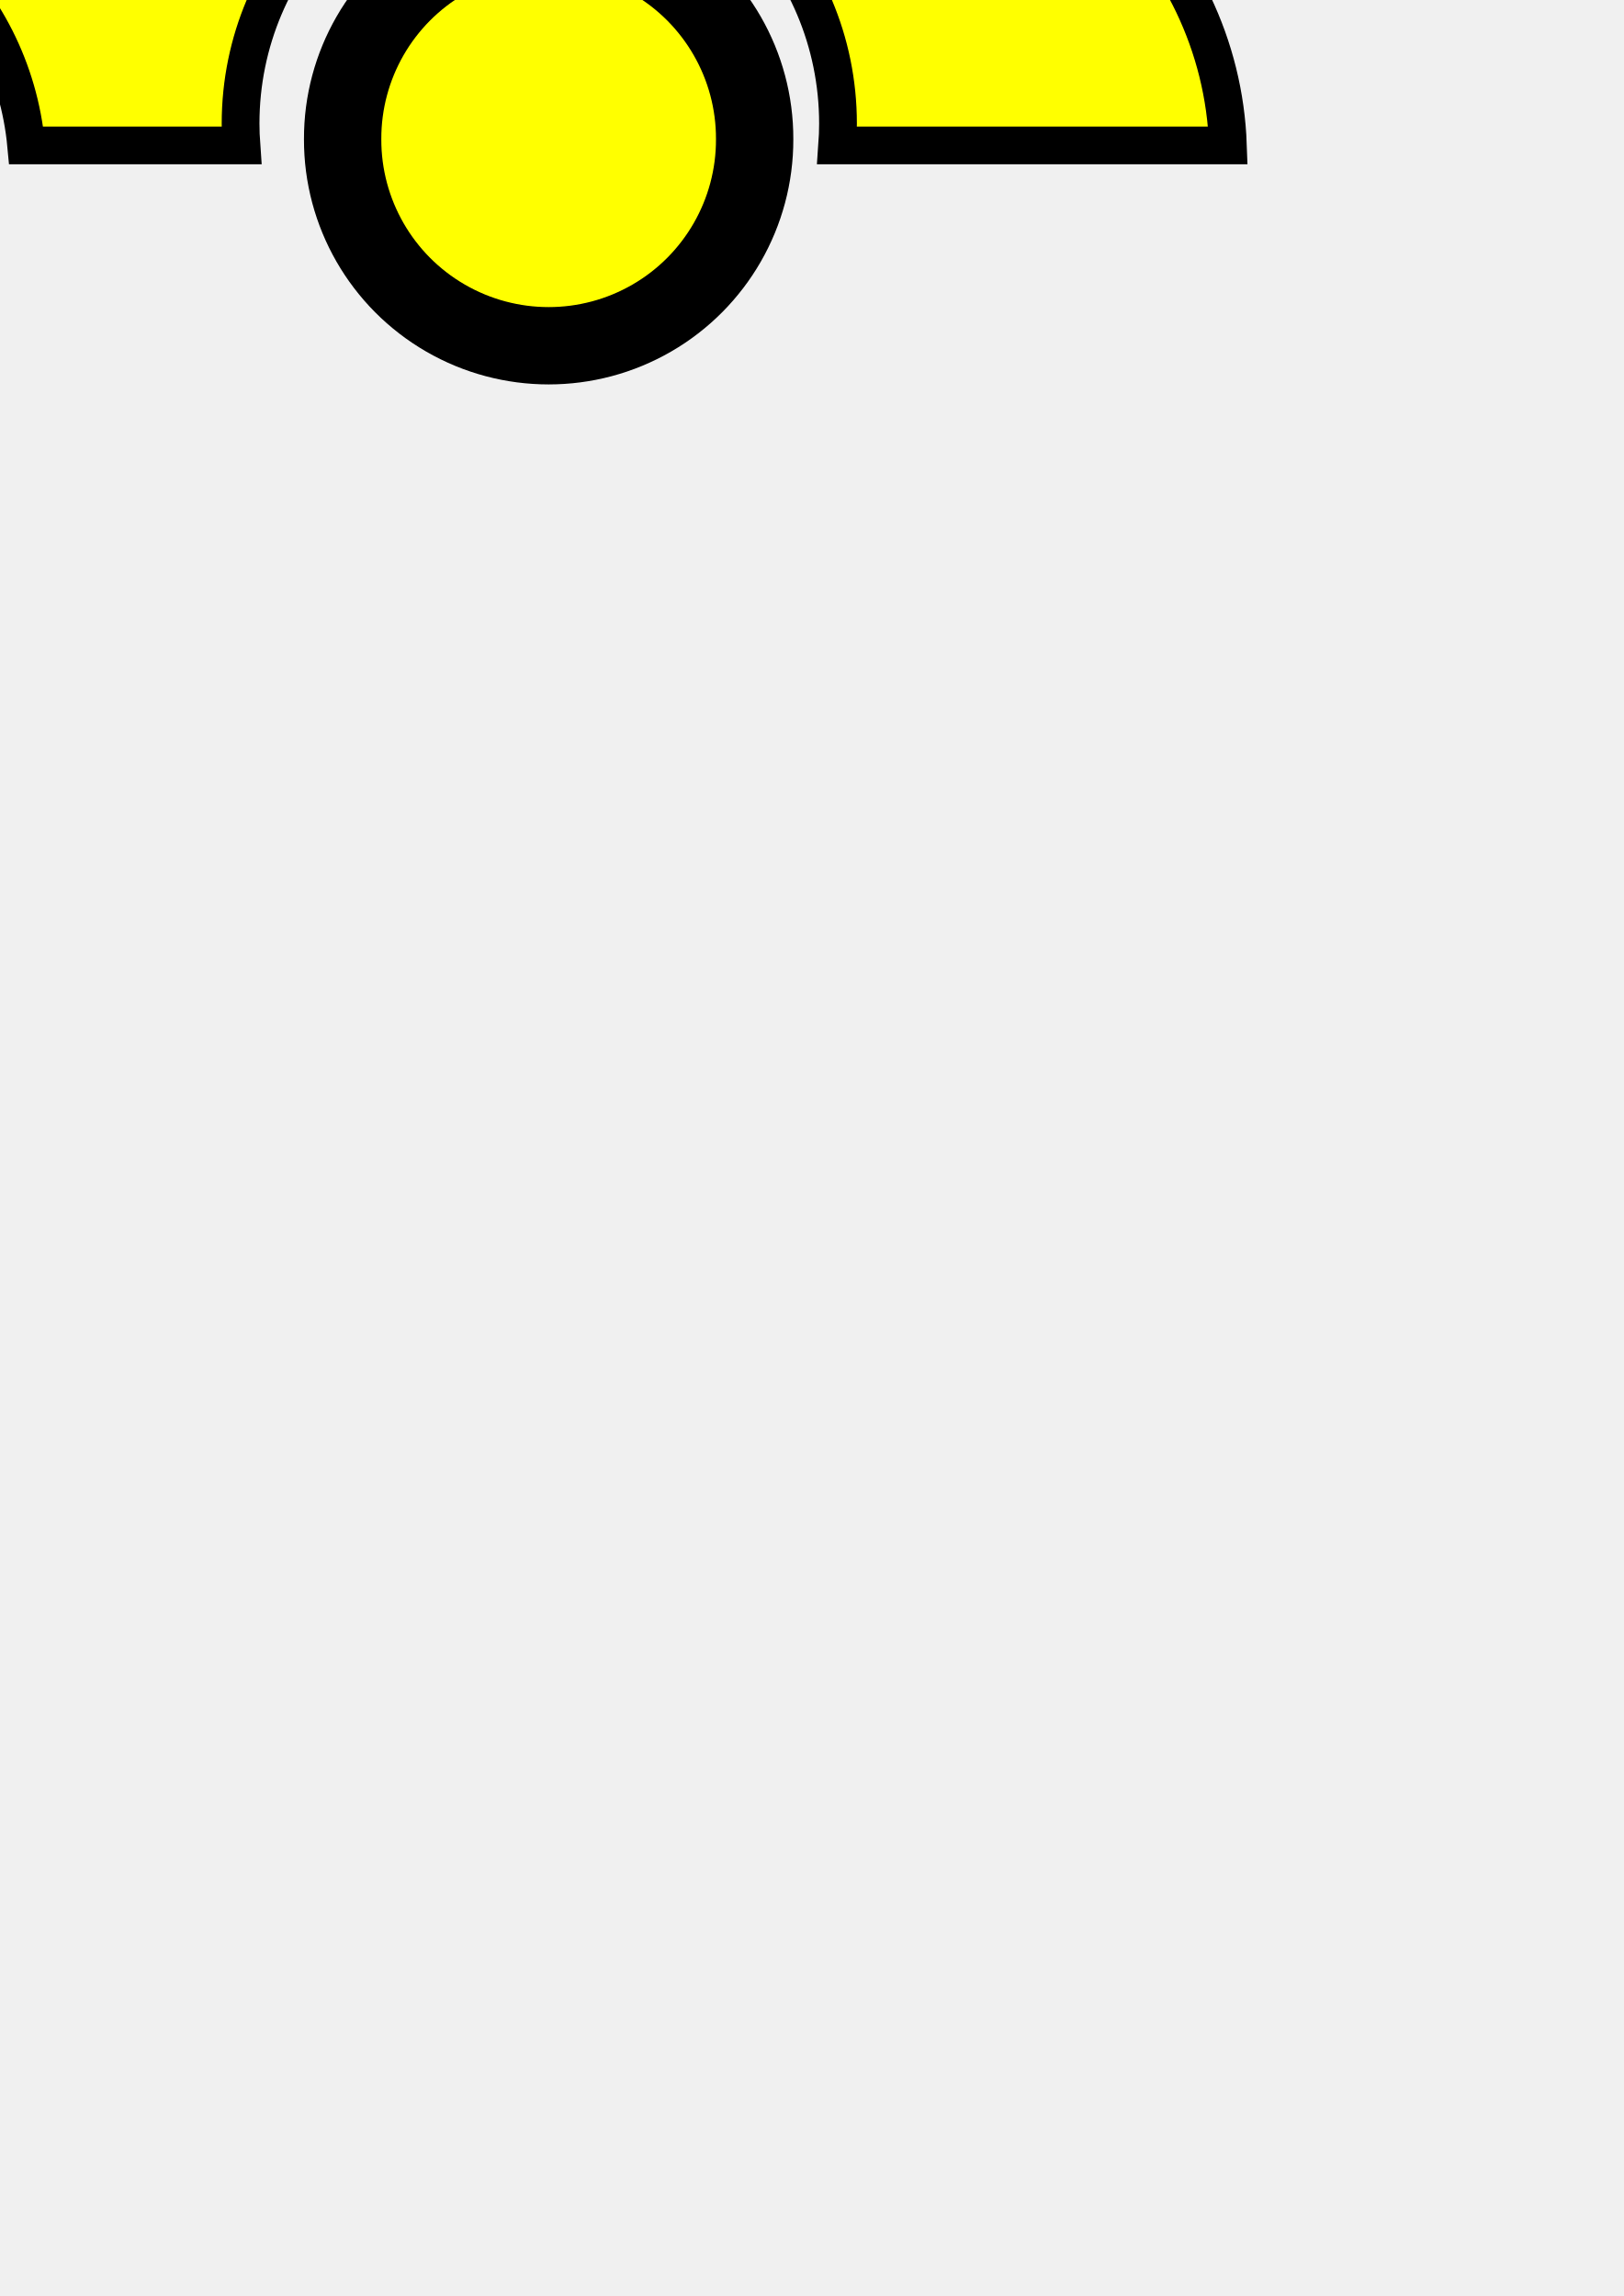
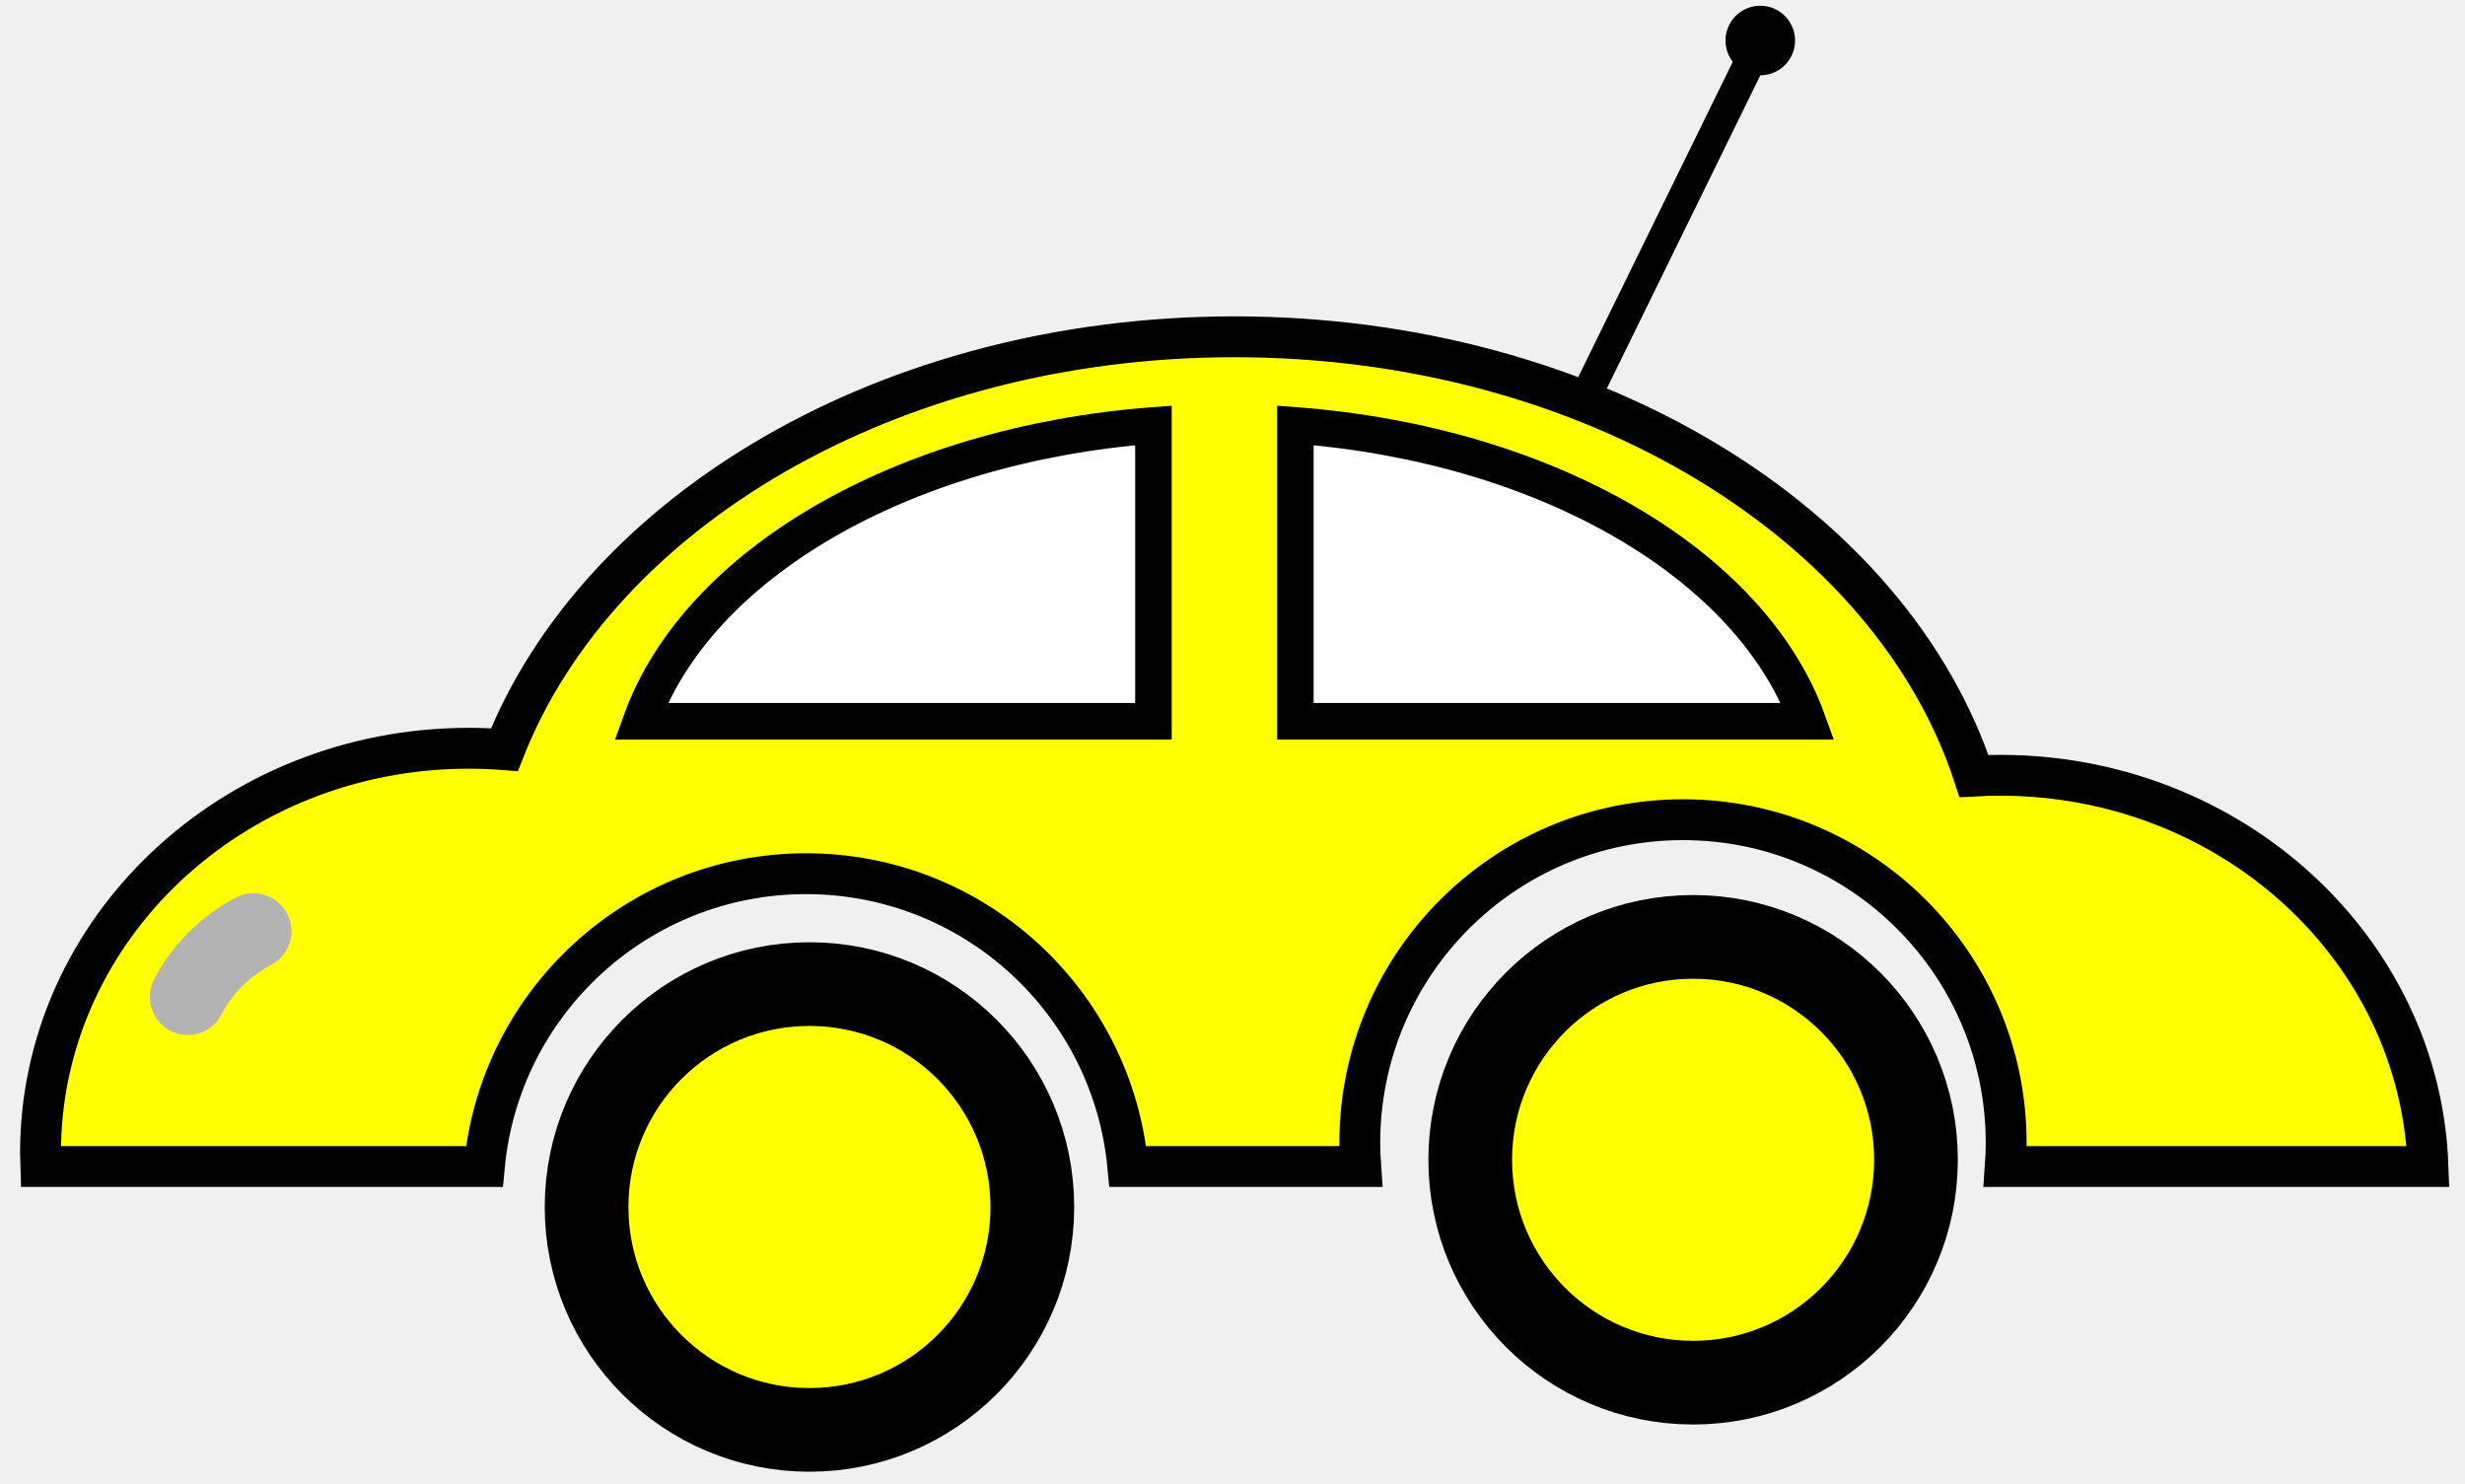
- <svg xmlns="http://www.w3.org/2000/svg" width="744.094" height="1052.362" id="svg3831" version="1.1">
+ <svg xmlns="http://www.w3.org/2000/svg" width="1044.09" height="628.36" id="svg3831" version="1.1">
  <defs id="defs3833">
-     <marker orient="auto" refY="0.0" refX="0.0" id="DotS" style="overflow:visible">
-       <path id="path4459" d="M -2.5,-1.0 C -2.5,1.76 -4.74,4.0 -7.5,4.0 C -10.26,4.0 -12.5,1.76 -12.5,-1.0 C -12.5,-3.76 -10.26,-6.0 -7.5,-6.0 C -4.74,-6.0 -2.5,-3.76 -2.5,-1.0 z " style="fill-rule:evenodd;stroke:#000000;stroke-width:1.0pt" transform="scale(0.2) translate(7.4, 1)" />
+     <marker orient="auto" refY="0" refX="0" id="DotS" style="overflow:visible">
+       <path id="path4459" d="m -2.5,-1 c 0,2.76 -2.24,5 -5,5 -2.76,0 -5,-2.24 -5,-5 0,-2.76 2.24,-5 5,-5 2.76,0 5,2.24 5,5 z" style="fill-rule:evenodd;stroke:#000000;stroke-width:1pt" transform="matrix(0.2,0,0,0.2,1.48,0.2)" />
    </marker>
-     <marker orient="auto" refY="0.0" refX="0.0" id="DotM" style="overflow:visible">
-       <path id="path4456" d="M -2.5,-1.0 C -2.5,1.76 -4.74,4.0 -7.5,4.0 C -10.26,4.0 -12.5,1.76 -12.5,-1.0 C -12.5,-3.76 -10.26,-6.0 -7.5,-6.0 C -4.74,-6.0 -2.5,-3.76 -2.5,-1.0 z " style="fill-rule:evenodd;stroke:#000000;stroke-width:1.0pt" transform="scale(0.4) translate(7.4, 1)" />
+     <marker orient="auto" refY="0" refX="0" id="DotM" style="overflow:visible">
+       <path id="path4456" d="m -2.5,-1 c 0,2.76 -2.24,5 -5,5 -2.76,0 -5,-2.24 -5,-5 0,-2.76 2.24,-5 5,-5 2.76,0 5,2.24 5,5 z" style="fill-rule:evenodd;stroke:#000000;stroke-width:1pt" transform="matrix(0.4,0,0,0.4,2.96,0.4)" />
    </marker>
-     <marker orient="auto" refY="0.0" refX="0.0" id="DotL" style="overflow:visible">
-       <path id="path4453" d="M -2.5,-1.0 C -2.5,1.76 -4.74,4.0 -7.5,4.0 C -10.26,4.0 -12.5,1.76 -12.5,-1.0 C -12.5,-3.76 -10.26,-6.0 -7.5,-6.0 C -4.74,-6.0 -2.5,-3.76 -2.5,-1.0 z " style="fill-rule:evenodd;stroke:#000000;stroke-width:1.0pt" transform="scale(0.8) translate(7.4, 1)" />
+     <marker orient="auto" refY="0" refX="0" id="DotL" style="overflow:visible">
+       <path id="path4453" d="m -2.5,-1 c 0,2.76 -2.24,5 -5,5 -2.76,0 -5,-2.24 -5,-5 0,-2.76 2.24,-5 5,-5 2.76,0 5,2.24 5,5 z" style="fill-rule:evenodd;stroke:#000000;stroke-width:1pt" transform="matrix(0.8,0,0,0.8,5.92,0.8)" />
    </marker>
  </defs>
-   <g id="layer1">
-     <path style="fill:#ffff00;fill-opacity:1;stroke:#000000;stroke-width:17.3;stroke-linecap:round;stroke-linejoin:miter;stroke-miterlimit:4;stroke-opacity:1;stroke-dasharray:none;stroke-dashoffset:0" d="M 57.156 -284.781 C -88.789 -284.781 -212.102 -211.072 -252.062 -109.906 C -257.037 -110.293 -262.076 -110.5 -267.156 -110.5 C -367.356 -110.5 -448.562 -33.74 -448.562 60.938 C -448.562 62.85 -448.503 64.759 -448.438 66.656 L -260.562 66.656 C -254.087 -2.923 -195.552 -57.375 -124.281 -57.375 C -53.011 -57.375 5.525 -2.923 12 66.656 L 110.625 66.656 C 110.386 63.352 110.25 60.021 110.25 56.656 C 110.25 -18.946 171.554 -80.25 247.156 -80.25 C 322.759 -80.25 384.031 -18.946 384.031 56.656 C 384.031 60.021 383.895 63.352 383.656 66.656 L 562.719 66.656 C 559.529 -25.376 479.613 -99.062 381.438 -99.062 C 377.735 -99.062 374.054 -98.957 370.406 -98.75 C 335.368 -205.611 208.418 -284.781 57.156 -284.781 z " id="path3843" />
-     <path style="fill:#ffff00;fill-opacity:1;stroke:#000000;stroke-width:42.907;stroke-linecap:round;stroke-linejoin:miter;stroke-miterlimit:4;stroke-opacity:1;stroke-dasharray:none;stroke-dashoffset:0" id="path4363" d="m -71.429,278.076 a 114.286,114.286 0 1 1 -228.571,0 114.286,114.286 0 1 1 228.571,0 z" transform="matrix(0.8260584,0,0,0.8260584,30.55371,-145.9167)" />
-     <path style="fill:#ffffff;fill-opacity:1;stroke:#000000;stroke-width:15.466;stroke-linecap:round;stroke-linejoin:miter;stroke-miterlimit:4;stroke-opacity:1;stroke-dasharray:none;stroke-dashoffset:0" d="M 22.844 -247.25 C -83.874 -239.133 -170.298 -188.279 -194.188 -121.938 L 22.844 -121.938 L 22.844 -247.25 z " id="path4374" />
-     <path id="path4382" d="m 82.955,-247.25 c 106.718,8.117 193.142,58.971 217.031,125.312 l -217.031,0 0,-125.312 z" style="fill:#ffffff;fill-opacity:1;stroke:#000000;stroke-width:15.466;stroke-linecap:round;stroke-linejoin:miter;stroke-miterlimit:4;stroke-opacity:1;stroke-dasharray:none;stroke-dashoffset:0" />
-     <path style="fill:none;stroke:#000000;stroke-width:13;stroke-linecap:butt;stroke-linejoin:miter;stroke-opacity:1;stroke-miterlimit:4;stroke-dasharray:none;marker-end:url(#DotS)" d="M 208.571,-264.781 C 280,-410.495 280,-410.495 280,-410.495" id="path4386" />
-     <path transform="matrix(0.8260584,0,0,0.8260584,404.8394,-165.9167)" d="m -71.429,278.076 a 114.286,114.286 0 1 1 -228.571,0 114.286,114.286 0 1 1 228.571,0 z" id="path5206" style="fill:#ffff00;fill-opacity:1;stroke:#000000;stroke-width:42.907;stroke-linecap:round;stroke-linejoin:miter;stroke-miterlimit:4;stroke-opacity:1;stroke-dasharray:none;stroke-dashoffset:0" />
-     <path style="fill:#ffffff;fill-opacity:1;stroke:#b3b3b3;stroke-width:20.8;stroke-linecap:round;stroke-linejoin:miter;stroke-miterlimit:4;stroke-opacity:1;stroke-dasharray:none;stroke-dashoffset:0" id="path5218" d="m -244.643,9.326 a 57.321,48.036 0 0 1 -7.824,24.226" transform="matrix(-1.377271,-0.703402,0.703402,-1.377271,-729.6676,-164.3816)" />
+   <g id="layer1" transform="translate(0,-424.0008)">
+     <path style="fill:#ffff00;fill-opacity:1;stroke:#000000;stroke-width:17.3;stroke-linecap:round;stroke-linejoin:miter;stroke-miterlimit:4;stroke-opacity:1;stroke-dasharray:none;stroke-dashoffset:0" d="m 522.871,566.647 c -145.945,0 -269.258,73.709 -309.219,174.875 -4.975,-0.387 -10.013,-0.594 -15.094,-0.594 -100.2,0 -181.406,76.76 -181.406,171.438 0,1.913 0.059,3.821 0.125,5.719 l 187.875,0 c 6.475,-69.579 65.011,-124.031 136.281,-124.031 71.271,0 129.806,54.452 136.281,124.031 l 98.625,0 c -0.239,-3.304 -0.375,-6.635 -0.375,-10 0,-75.602 61.304,-136.906 136.906,-136.906 75.602,0 136.875,61.304 136.875,136.906 0,3.365 -0.136,6.696 -0.375,10 l 179.062,0 c -3.19,-92.032 -83.105,-165.719 -181.281,-165.719 -3.702,0 -7.384,0.106 -11.031,0.312 C 801.082,645.818 674.132,566.647 522.871,566.647 z" id="path3843" />
+     <path style="fill:#ffff00;fill-opacity:1;stroke:#000000;stroke-width:42.907;stroke-linecap:round;stroke-linejoin:miter;stroke-miterlimit:4;stroke-opacity:1;stroke-dasharray:none;stroke-dashoffset:0" id="path4363" d="m -71.429,278.076 c 0,63.118 -51.167,114.286 -114.286,114.286 -63.118,0 -114.286,-51.167 -114.286,-114.286 0,-63.118 51.167,-114.286 114.286,-114.286 63.118,0 114.286,51.167 114.286,114.286 z" transform="matrix(0.8260584,0,0,0.8260584,496.268,705.5119)" />
+     <path style="fill:#ffffff;fill-opacity:1;stroke:#000000;stroke-width:15.466;stroke-linecap:round;stroke-linejoin:miter;stroke-miterlimit:4;stroke-opacity:1;stroke-dasharray:none;stroke-dashoffset:0" d="M 488.558,604.179 C 381.84,612.295 295.416,663.15 271.527,729.491 l 217.031,0 0,-125.312 z" id="path4374" />
+     <path id="path4382" d="m 548.67,604.179 c 106.718,8.117 193.142,58.971 217.031,125.312 l -217.031,0 0,-125.312 z" style="fill:#ffffff;fill-opacity:1;stroke:#000000;stroke-width:15.466;stroke-linecap:round;stroke-linejoin:miter;stroke-miterlimit:4;stroke-opacity:1;stroke-dasharray:none;stroke-dashoffset:0" />
+     <path style="fill:none;stroke:#000000;stroke-width:13;stroke-linecap:butt;stroke-linejoin:miter;stroke-miterlimit:4;stroke-opacity:1;stroke-dasharray:none;marker-end:url(#DotS)" d="M 674.286,586.648 C 745.714,440.934 745.714,440.934 745.714,440.934" id="path4386" />
+     <path transform="matrix(0.8260584,0,0,0.8260584,870.5537,685.5119)" d="m -71.429,278.076 c 0,63.118 -51.167,114.286 -114.286,114.286 -63.118,0 -114.286,-51.167 -114.286,-114.286 0,-63.118 51.167,-114.286 114.286,-114.286 63.118,0 114.286,51.167 114.286,114.286 z" id="path5206" style="fill:#ffff00;fill-opacity:1;stroke:#000000;stroke-width:42.907;stroke-linecap:round;stroke-linejoin:miter;stroke-miterlimit:4;stroke-opacity:1;stroke-dasharray:none;stroke-dashoffset:0" />
+     <path style="fill:#ffffff;fill-opacity:1;stroke:#b3b3b3;stroke-width:20.8;stroke-linecap:round;stroke-linejoin:miter;stroke-miterlimit:4;stroke-opacity:1;stroke-dasharray:none;stroke-dashoffset:0" id="path5218" d="m -244.643,9.326 c 0,8.514 -2.7,16.875 -7.824,24.226" transform="matrix(-1.377271,-0.703402,0.703402,-1.377271,-263.9533,687.0469)" />
  </g>
</svg>
